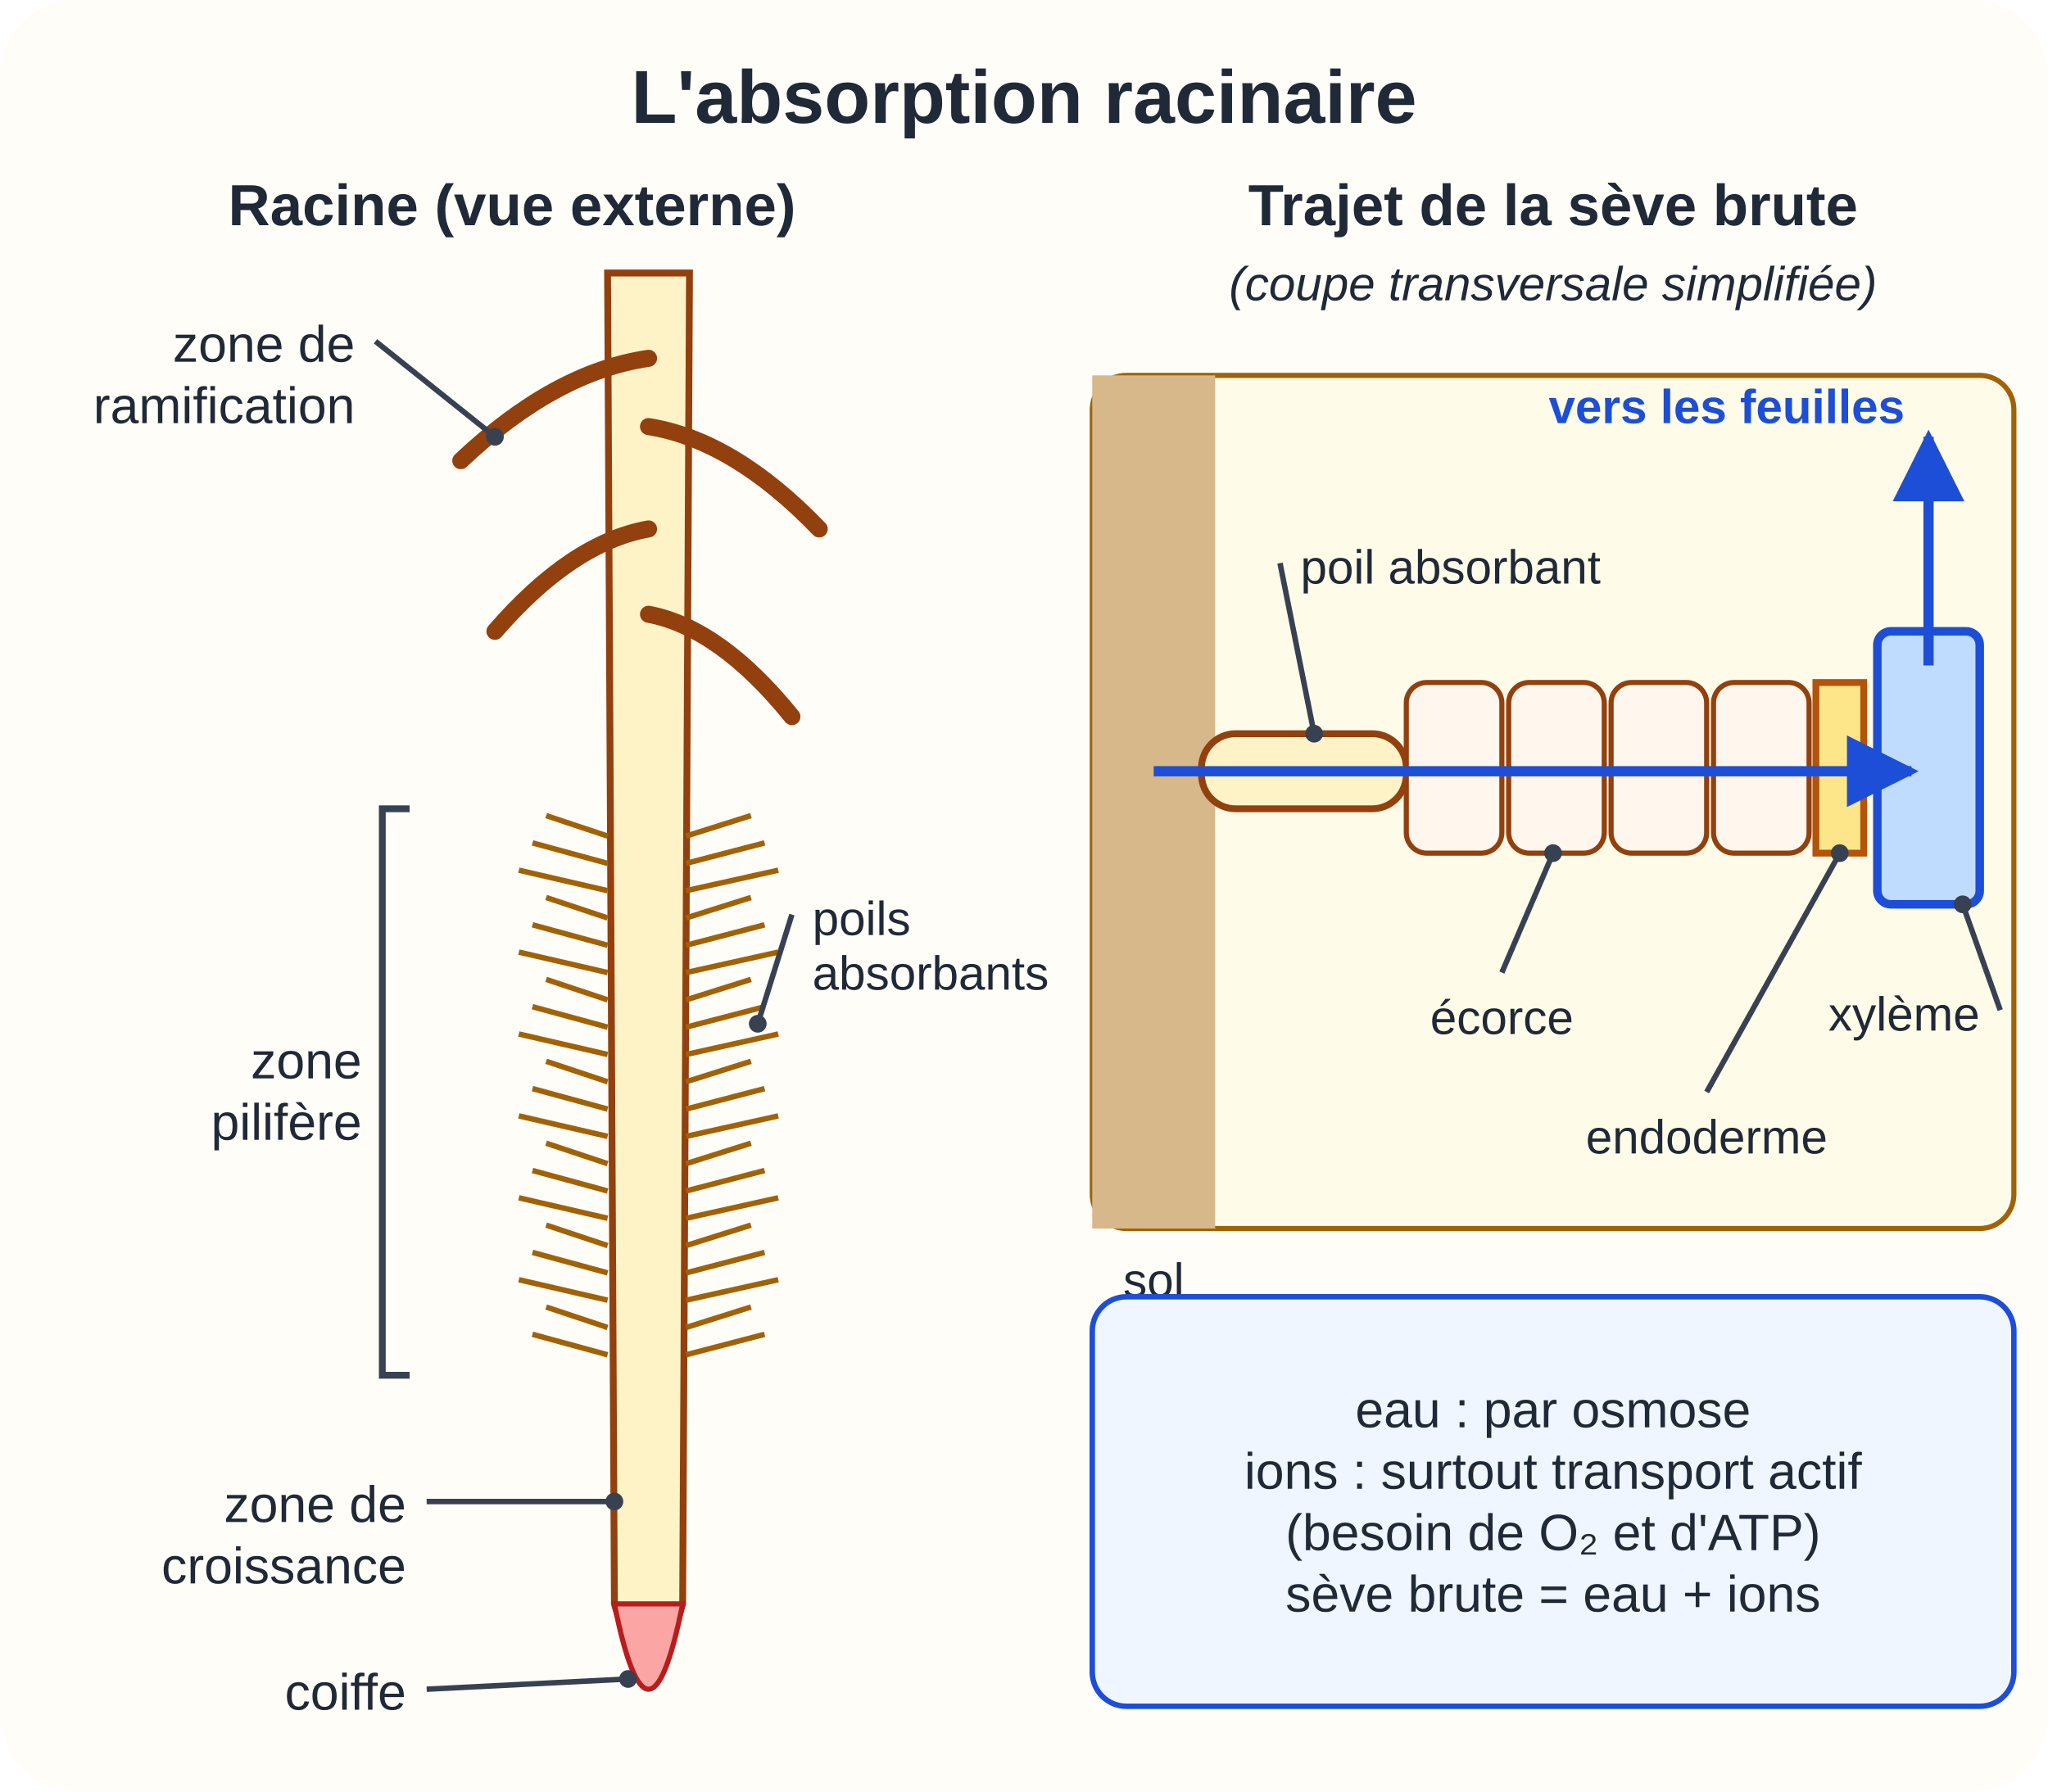
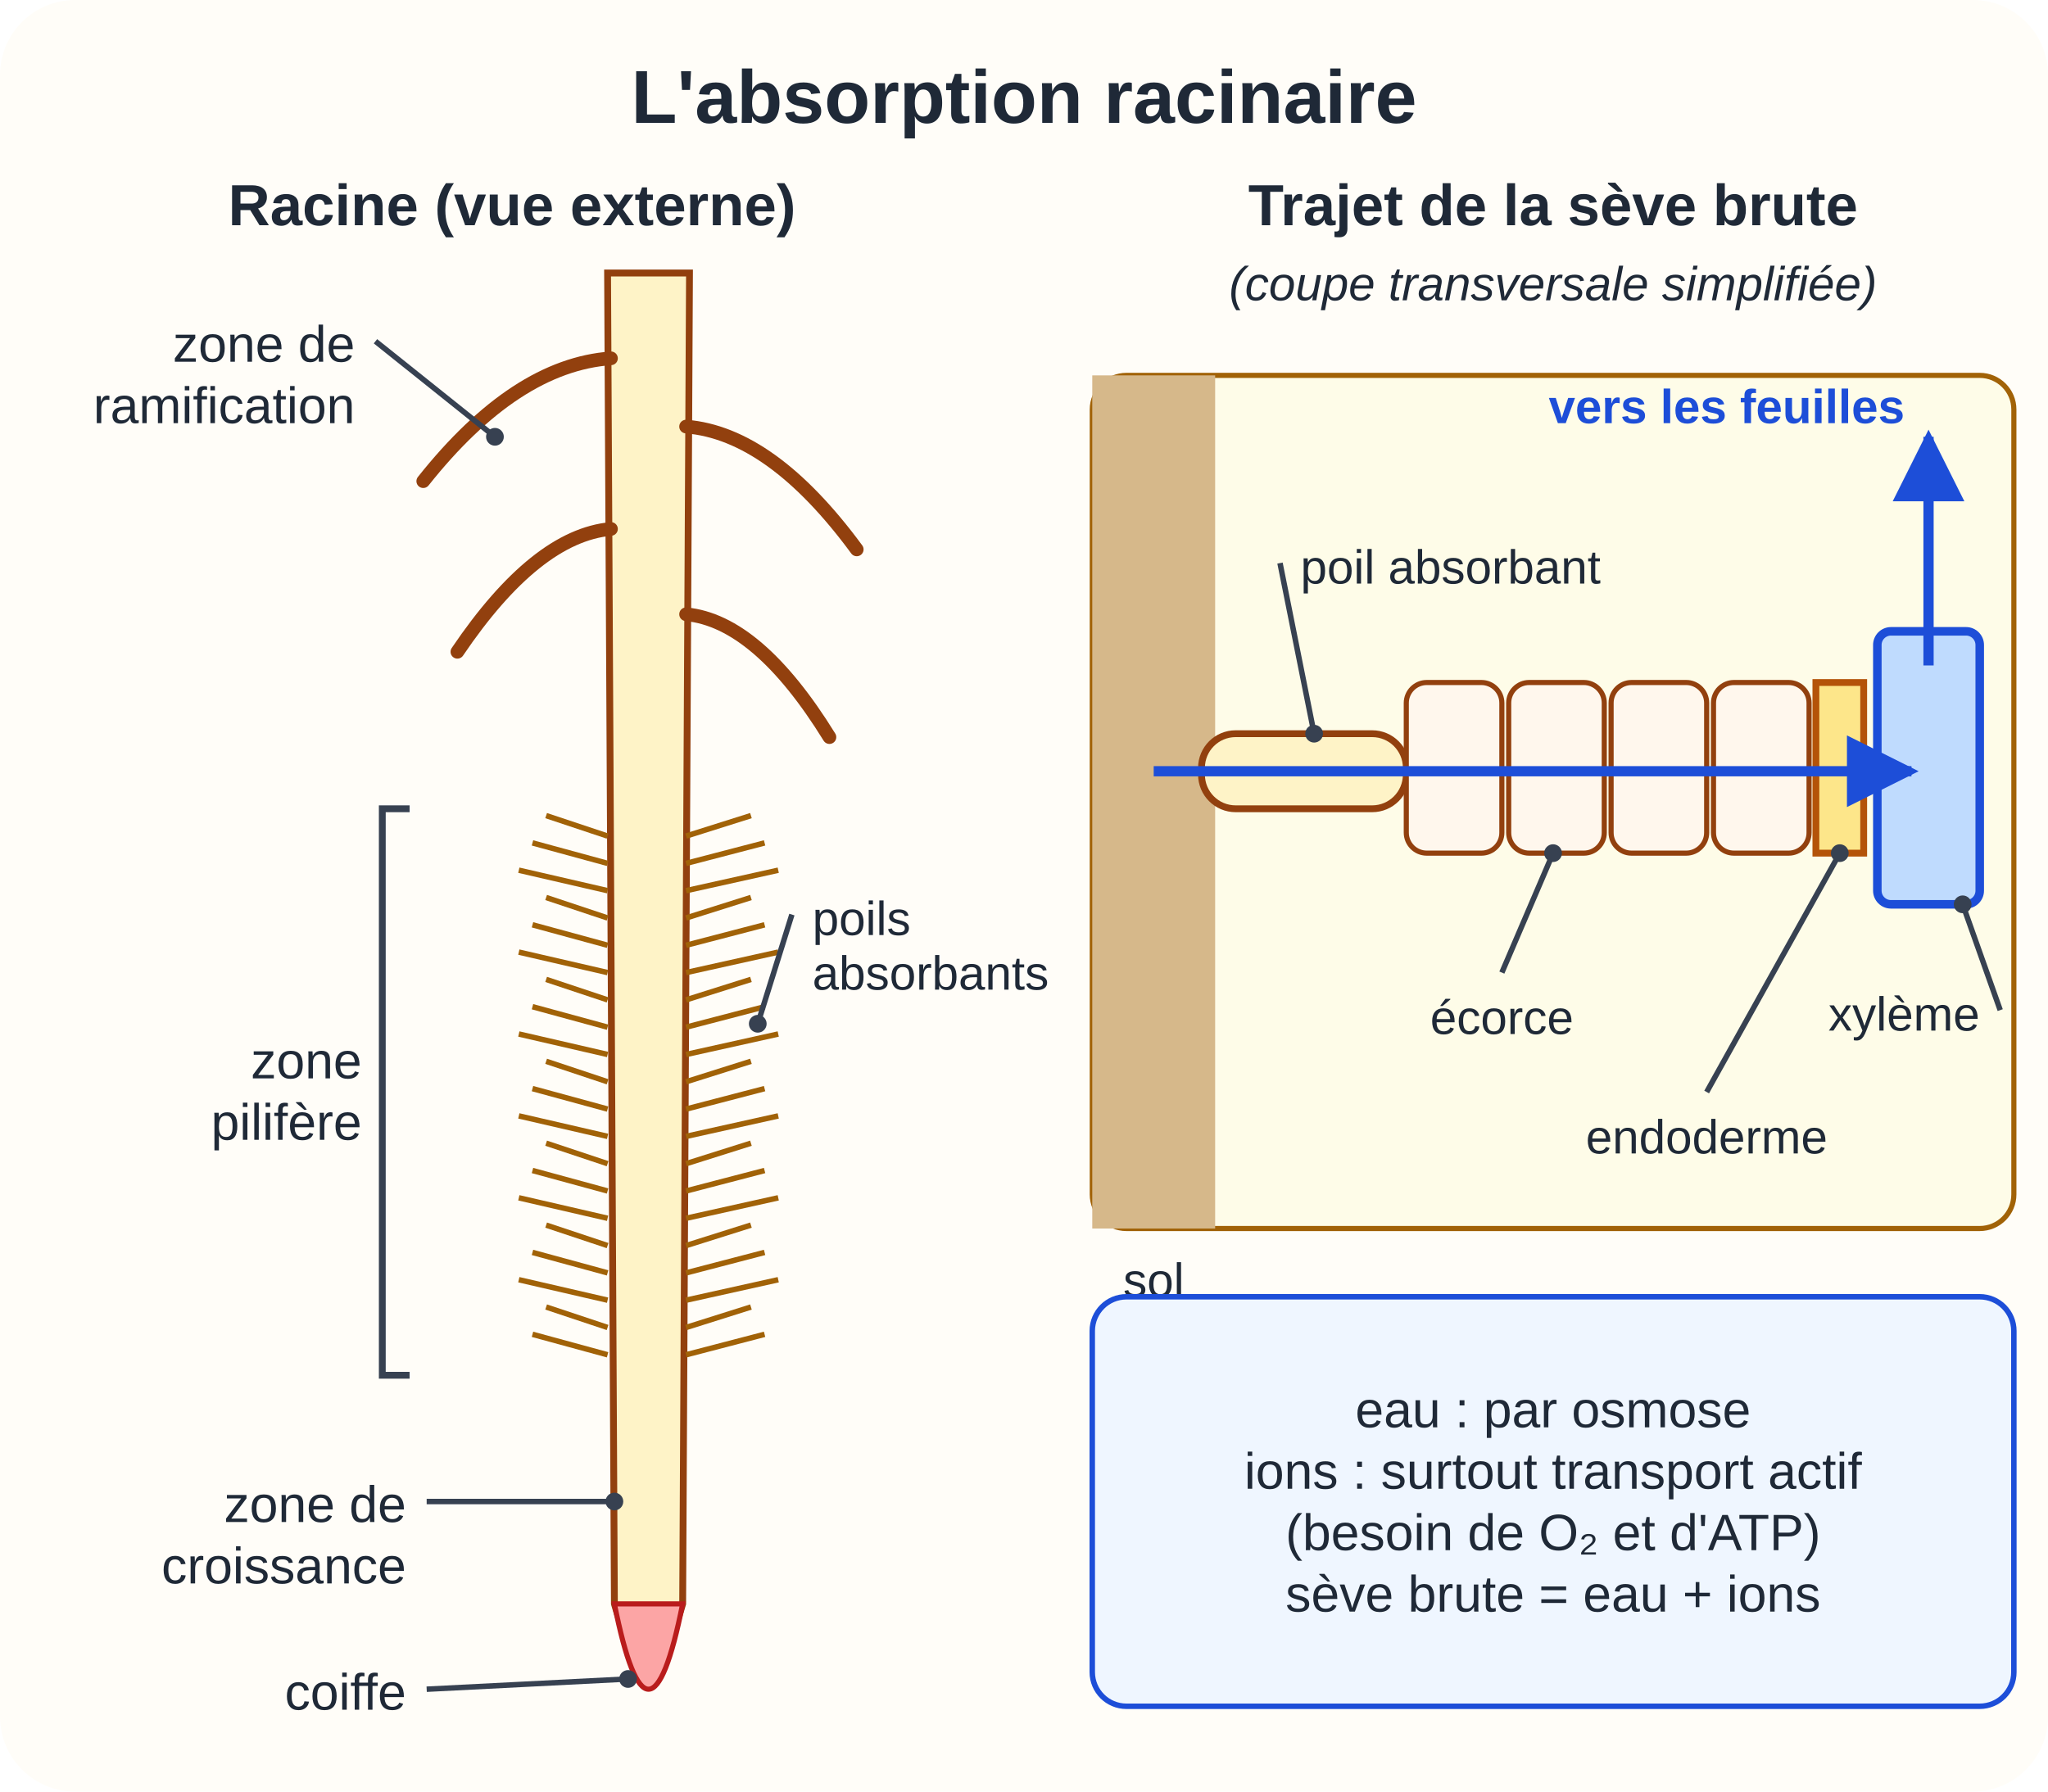
<svg xmlns="http://www.w3.org/2000/svg" viewBox="0 0 600 525" width="600" height="525" role="img" aria-labelledby="titre desc" font-family="Arial, Helvetica, sans-serif">
  <defs>
    <marker id="fl" viewBox="0 0 10 10" refX="9" refY="5" markerWidth="7" markerHeight="7" orient="auto-start-reverse">
      <path d="M0,0 L10,5 L0,10 z" fill="#374151" />
    </marker>
    <marker id="flr" viewBox="0 0 10 10" refX="9" refY="5" markerWidth="7" markerHeight="7" orient="auto-start-reverse">
      <path d="M0,0 L10,5 L0,10 z" fill="#b91c1c" />
    </marker>
    <marker id="flv" viewBox="0 0 10 10" refX="9" refY="5" markerWidth="7" markerHeight="7" orient="auto-start-reverse">
      <path d="M0,0 L10,5 L0,10 z" fill="#15803d" />
    </marker>
    <marker id="flb" viewBox="0 0 10 10" refX="9" refY="5" markerWidth="7" markerHeight="7" orient="auto-start-reverse">
      <path d="M0,0 L10,5 L0,10 z" fill="#1d4ed8" />
    </marker>
  </defs>
  <rect x="0" y="0" width="600" height="525" rx="22" ry="22" fill="#fffdf8" />
  <text x="300.0" y="36" font-size="22" text-anchor="middle" font-weight="bold" fill="#1f2937">L'absorption racinaire</text>
  <text x="150" y="66" font-size="17" text-anchor="middle" font-weight="bold" fill="#1f2937">Racine (vue externe)</text>
  <path d="M178 80 L202 80 L200 470 Q190 505 180 470 Z" fill="#fef3c7" stroke="#92400e" stroke-width="2" />
-   <path d="M190 105 q -27.5 4 -55 30" fill="none" stroke="#92400e" stroke-width="5" stroke-linecap="round" />
-   <path d="M190 125 q 25.0 4 50 30" fill="none" stroke="#92400e" stroke-width="5" stroke-linecap="round" />
-   <path d="M190 155 q -22.5 4 -45 30" fill="none" stroke="#92400e" stroke-width="5" stroke-linecap="round" />
-   <path d="M190 180 q 21.0 4 42 30" fill="none" stroke="#92400e" stroke-width="5" stroke-linecap="round" />
+   <path d="M179 105 q -28 2 -55 36" fill="none" stroke="#92400e" stroke-width="4" stroke-linecap="round" />
+   <path d="M201 125 q 25 2 50 36" fill="none" stroke="#92400e" stroke-width="4" stroke-linecap="round" />
+   <path d="M179 155 q -22 2 -45 36" fill="none" stroke="#92400e" stroke-width="4" stroke-linecap="round" />
+   <path d="M201 180 q 21 2 42 36" fill="none" stroke="#92400e" stroke-width="4" stroke-linecap="round" />
  <line x1="178" y1="245" x2="160" y2="239" stroke="#a16207" stroke-width="1.6" />
  <line x1="201" y1="245" x2="220" y2="239" stroke="#a16207" stroke-width="1.6" />
  <line x1="178" y1="253" x2="156" y2="247" stroke="#a16207" stroke-width="1.6" />
  <line x1="201" y1="253" x2="224" y2="247" stroke="#a16207" stroke-width="1.6" />
  <line x1="178" y1="261" x2="152" y2="255" stroke="#a16207" stroke-width="1.6" />
  <line x1="201" y1="261" x2="228" y2="255" stroke="#a16207" stroke-width="1.6" />
  <line x1="178" y1="269" x2="160" y2="263" stroke="#a16207" stroke-width="1.6" />
  <line x1="201" y1="269" x2="220" y2="263" stroke="#a16207" stroke-width="1.6" />
  <line x1="178" y1="277" x2="156" y2="271" stroke="#a16207" stroke-width="1.6" />
  <line x1="201" y1="277" x2="224" y2="271" stroke="#a16207" stroke-width="1.6" />
  <line x1="178" y1="285" x2="152" y2="279" stroke="#a16207" stroke-width="1.6" />
  <line x1="201" y1="285" x2="228" y2="279" stroke="#a16207" stroke-width="1.6" />
  <line x1="178" y1="293" x2="160" y2="287" stroke="#a16207" stroke-width="1.6" />
  <line x1="201" y1="293" x2="220" y2="287" stroke="#a16207" stroke-width="1.6" />
  <line x1="178" y1="301" x2="156" y2="295" stroke="#a16207" stroke-width="1.6" />
  <line x1="201" y1="301" x2="224" y2="295" stroke="#a16207" stroke-width="1.6" />
  <line x1="178" y1="309" x2="152" y2="303" stroke="#a16207" stroke-width="1.6" />
  <line x1="201" y1="309" x2="228" y2="303" stroke="#a16207" stroke-width="1.6" />
  <line x1="178" y1="317" x2="160" y2="311" stroke="#a16207" stroke-width="1.6" />
  <line x1="201" y1="317" x2="220" y2="311" stroke="#a16207" stroke-width="1.6" />
  <line x1="178" y1="325" x2="156" y2="319" stroke="#a16207" stroke-width="1.6" />
  <line x1="201" y1="325" x2="224" y2="319" stroke="#a16207" stroke-width="1.6" />
  <line x1="178" y1="333" x2="152" y2="327" stroke="#a16207" stroke-width="1.6" />
  <line x1="201" y1="333" x2="228" y2="327" stroke="#a16207" stroke-width="1.6" />
  <line x1="178" y1="341" x2="160" y2="335" stroke="#a16207" stroke-width="1.6" />
  <line x1="201" y1="341" x2="220" y2="335" stroke="#a16207" stroke-width="1.6" />
  <line x1="178" y1="349" x2="156" y2="343" stroke="#a16207" stroke-width="1.6" />
  <line x1="201" y1="349" x2="224" y2="343" stroke="#a16207" stroke-width="1.6" />
  <line x1="178" y1="357" x2="152" y2="351" stroke="#a16207" stroke-width="1.6" />
  <line x1="201" y1="357" x2="228" y2="351" stroke="#a16207" stroke-width="1.6" />
  <line x1="178" y1="365" x2="160" y2="359" stroke="#a16207" stroke-width="1.6" />
  <line x1="201" y1="365" x2="220" y2="359" stroke="#a16207" stroke-width="1.6" />
  <line x1="178" y1="373" x2="156" y2="367" stroke="#a16207" stroke-width="1.6" />
  <line x1="201" y1="373" x2="224" y2="367" stroke="#a16207" stroke-width="1.6" />
  <line x1="178" y1="381" x2="152" y2="375" stroke="#a16207" stroke-width="1.6" />
  <line x1="201" y1="381" x2="228" y2="375" stroke="#a16207" stroke-width="1.6" />
  <line x1="178" y1="389" x2="160" y2="383" stroke="#a16207" stroke-width="1.6" />
  <line x1="201" y1="389" x2="220" y2="383" stroke="#a16207" stroke-width="1.6" />
  <line x1="178" y1="397" x2="156" y2="391" stroke="#a16207" stroke-width="1.6" />
  <line x1="201" y1="397" x2="224" y2="391" stroke="#a16207" stroke-width="1.6" />
  <path d="M180 470 Q190 520 200 470 Z" fill="#fca5a5" stroke="#b91c1c" stroke-width="1.5" />
  <path d="M120 237 L112 237 L112 403 L120 403" fill="none" stroke="#374151" stroke-width="2" />
  <text x="106" y="316" font-size="15" text-anchor="end" font-weight="normal" fill="#1f2937">zone</text>
  <text x="106" y="334" font-size="15" text-anchor="end" font-weight="normal" fill="#1f2937">pilifère</text>
  <line x1="145" y1="128" x2="110" y2="100" stroke="#374151" stroke-width="1.6" />
  <circle cx="145" cy="128" r="2.6" fill="#374151" />
  <text x="104" y="106" font-size="15" text-anchor="end" font-weight="normal" fill="#1f2937">zone de</text>
  <text x="104" y="124" font-size="15" text-anchor="end" font-weight="normal" fill="#1f2937">ramification</text>
  <line x1="180" y1="440" x2="125" y2="440" stroke="#374151" stroke-width="1.6" />
  <circle cx="180" cy="440" r="2.6" fill="#374151" />
  <text x="119" y="446" font-size="15" text-anchor="end" font-weight="normal" fill="#1f2937">zone de</text>
  <text x="119" y="464" font-size="15" text-anchor="end" font-weight="normal" fill="#1f2937">croissance</text>
  <line x1="184" y1="492" x2="125" y2="495" stroke="#374151" stroke-width="1.6" />
  <circle cx="184" cy="492" r="2.6" fill="#374151" />
  <text x="119" y="501" font-size="15" text-anchor="end" font-weight="normal" fill="#1f2937">coiffe</text>
  <line x1="222" y1="300" x2="232" y2="268" stroke="#374151" stroke-width="1.6" />
  <circle cx="222" cy="300" r="2.6" fill="#374151" />
  <text x="238" y="274" font-size="14" text-anchor="start" font-weight="normal" fill="#1f2937">poils</text>
  <text x="238" y="290" font-size="14" text-anchor="start" font-weight="normal" fill="#1f2937">absorbants</text>
  <text x="455" y="66" font-size="17" text-anchor="middle" font-weight="bold" fill="#1f2937">Trajet de la sève brute</text>
  <text x="455" y="88" font-size="14" text-anchor="middle" font-weight="normal" fill="#1f2937" font-style="italic">(coupe transversale simplifiée)</text>
  <rect x="320" y="110" width="270" height="250" rx="10" fill="#fefce8" stroke="#a16207" stroke-width="1.5" />
  <rect x="320" y="110" width="36" height="250" fill="#d6b88a" />
  <text x="338" y="380" font-size="14" text-anchor="middle" font-weight="normal" fill="#1f2937">sol</text>
  <rect x="352" y="215" width="60" height="22" rx="10" fill="#fef3c7" stroke="#92400e" stroke-width="2" />
  <rect x="412" y="200" width="28" height="50" rx="6" fill="#fff7ed" stroke="#92400e" stroke-width="1.5" />
  <rect x="442" y="200" width="28" height="50" rx="6" fill="#fff7ed" stroke="#92400e" stroke-width="1.5" />
  <rect x="472" y="200" width="28" height="50" rx="6" fill="#fff7ed" stroke="#92400e" stroke-width="1.5" />
  <rect x="502" y="200" width="28" height="50" rx="6" fill="#fff7ed" stroke="#92400e" stroke-width="1.5" />
  <rect x="532" y="200" width="14" height="50" fill="#fde68a" stroke="#b45309" stroke-width="2" />
  <rect x="550" y="185" width="30" height="80" rx="4" fill="#bfdbfe" stroke="#1d4ed8" stroke-width="2.5" />
  <line x1="338" y1="226" x2="560" y2="226" stroke="#1d4ed8" stroke-width="3" marker-end="url(#flb)" />
  <line x1="565" y1="195" x2="565" y2="128" stroke="#1d4ed8" stroke-width="3" marker-end="url(#flb)" />
  <text x="558" y="124" font-size="14" text-anchor="end" font-weight="bold" fill="#1d4ed8">vers les feuilles</text>
  <line x1="385" y1="215" x2="375" y2="165" stroke="#374151" stroke-width="1.6" />
  <circle cx="385" cy="215" r="2.6" fill="#374151" />
  <text x="381" y="171" font-size="14" text-anchor="start" font-weight="normal" fill="#1f2937">poil absorbant</text>
  <line x1="455" y1="250" x2="440" y2="285" stroke="#374151" stroke-width="1.6" />
  <circle cx="455" cy="250" r="2.6" fill="#374151" />
  <text x="440" y="303" font-size="14" text-anchor="middle" font-weight="normal" fill="#1f2937">écorce</text>
  <line x1="539" y1="250" x2="500" y2="320" stroke="#374151" stroke-width="1.6" />
  <circle cx="539" cy="250" r="2.6" fill="#374151" />
  <text x="500" y="338" font-size="14" text-anchor="middle" font-weight="normal" fill="#1f2937">endoderme</text>
  <line x1="575" y1="265" x2="586" y2="296" stroke="#374151" stroke-width="1.6" />
  <circle cx="575" cy="265" r="2.6" fill="#374151" />
  <text x="580" y="302" font-size="14" text-anchor="end" font-weight="normal" fill="#1f2937">xylème</text>
  <rect x="320" y="380" width="270" height="120" rx="10" fill="#eff6ff" stroke="#1d4ed8" stroke-width="1.6" />
  <text x="455.0" y="418.25" font-size="15" text-anchor="middle" font-weight="normal" fill="#1f2937">eau : par osmose</text>
  <text x="455.0" y="436.25" font-size="15" text-anchor="middle" font-weight="normal" fill="#1f2937">ions : surtout transport actif</text>
  <text x="455.0" y="454.25" font-size="15" text-anchor="middle" font-weight="normal" fill="#1f2937">(besoin de O₂ et d'ATP)</text>
  <text x="455.0" y="472.25" font-size="15" text-anchor="middle" font-weight="normal" fill="#1f2937">sève brute = eau + ions</text>
</svg>
